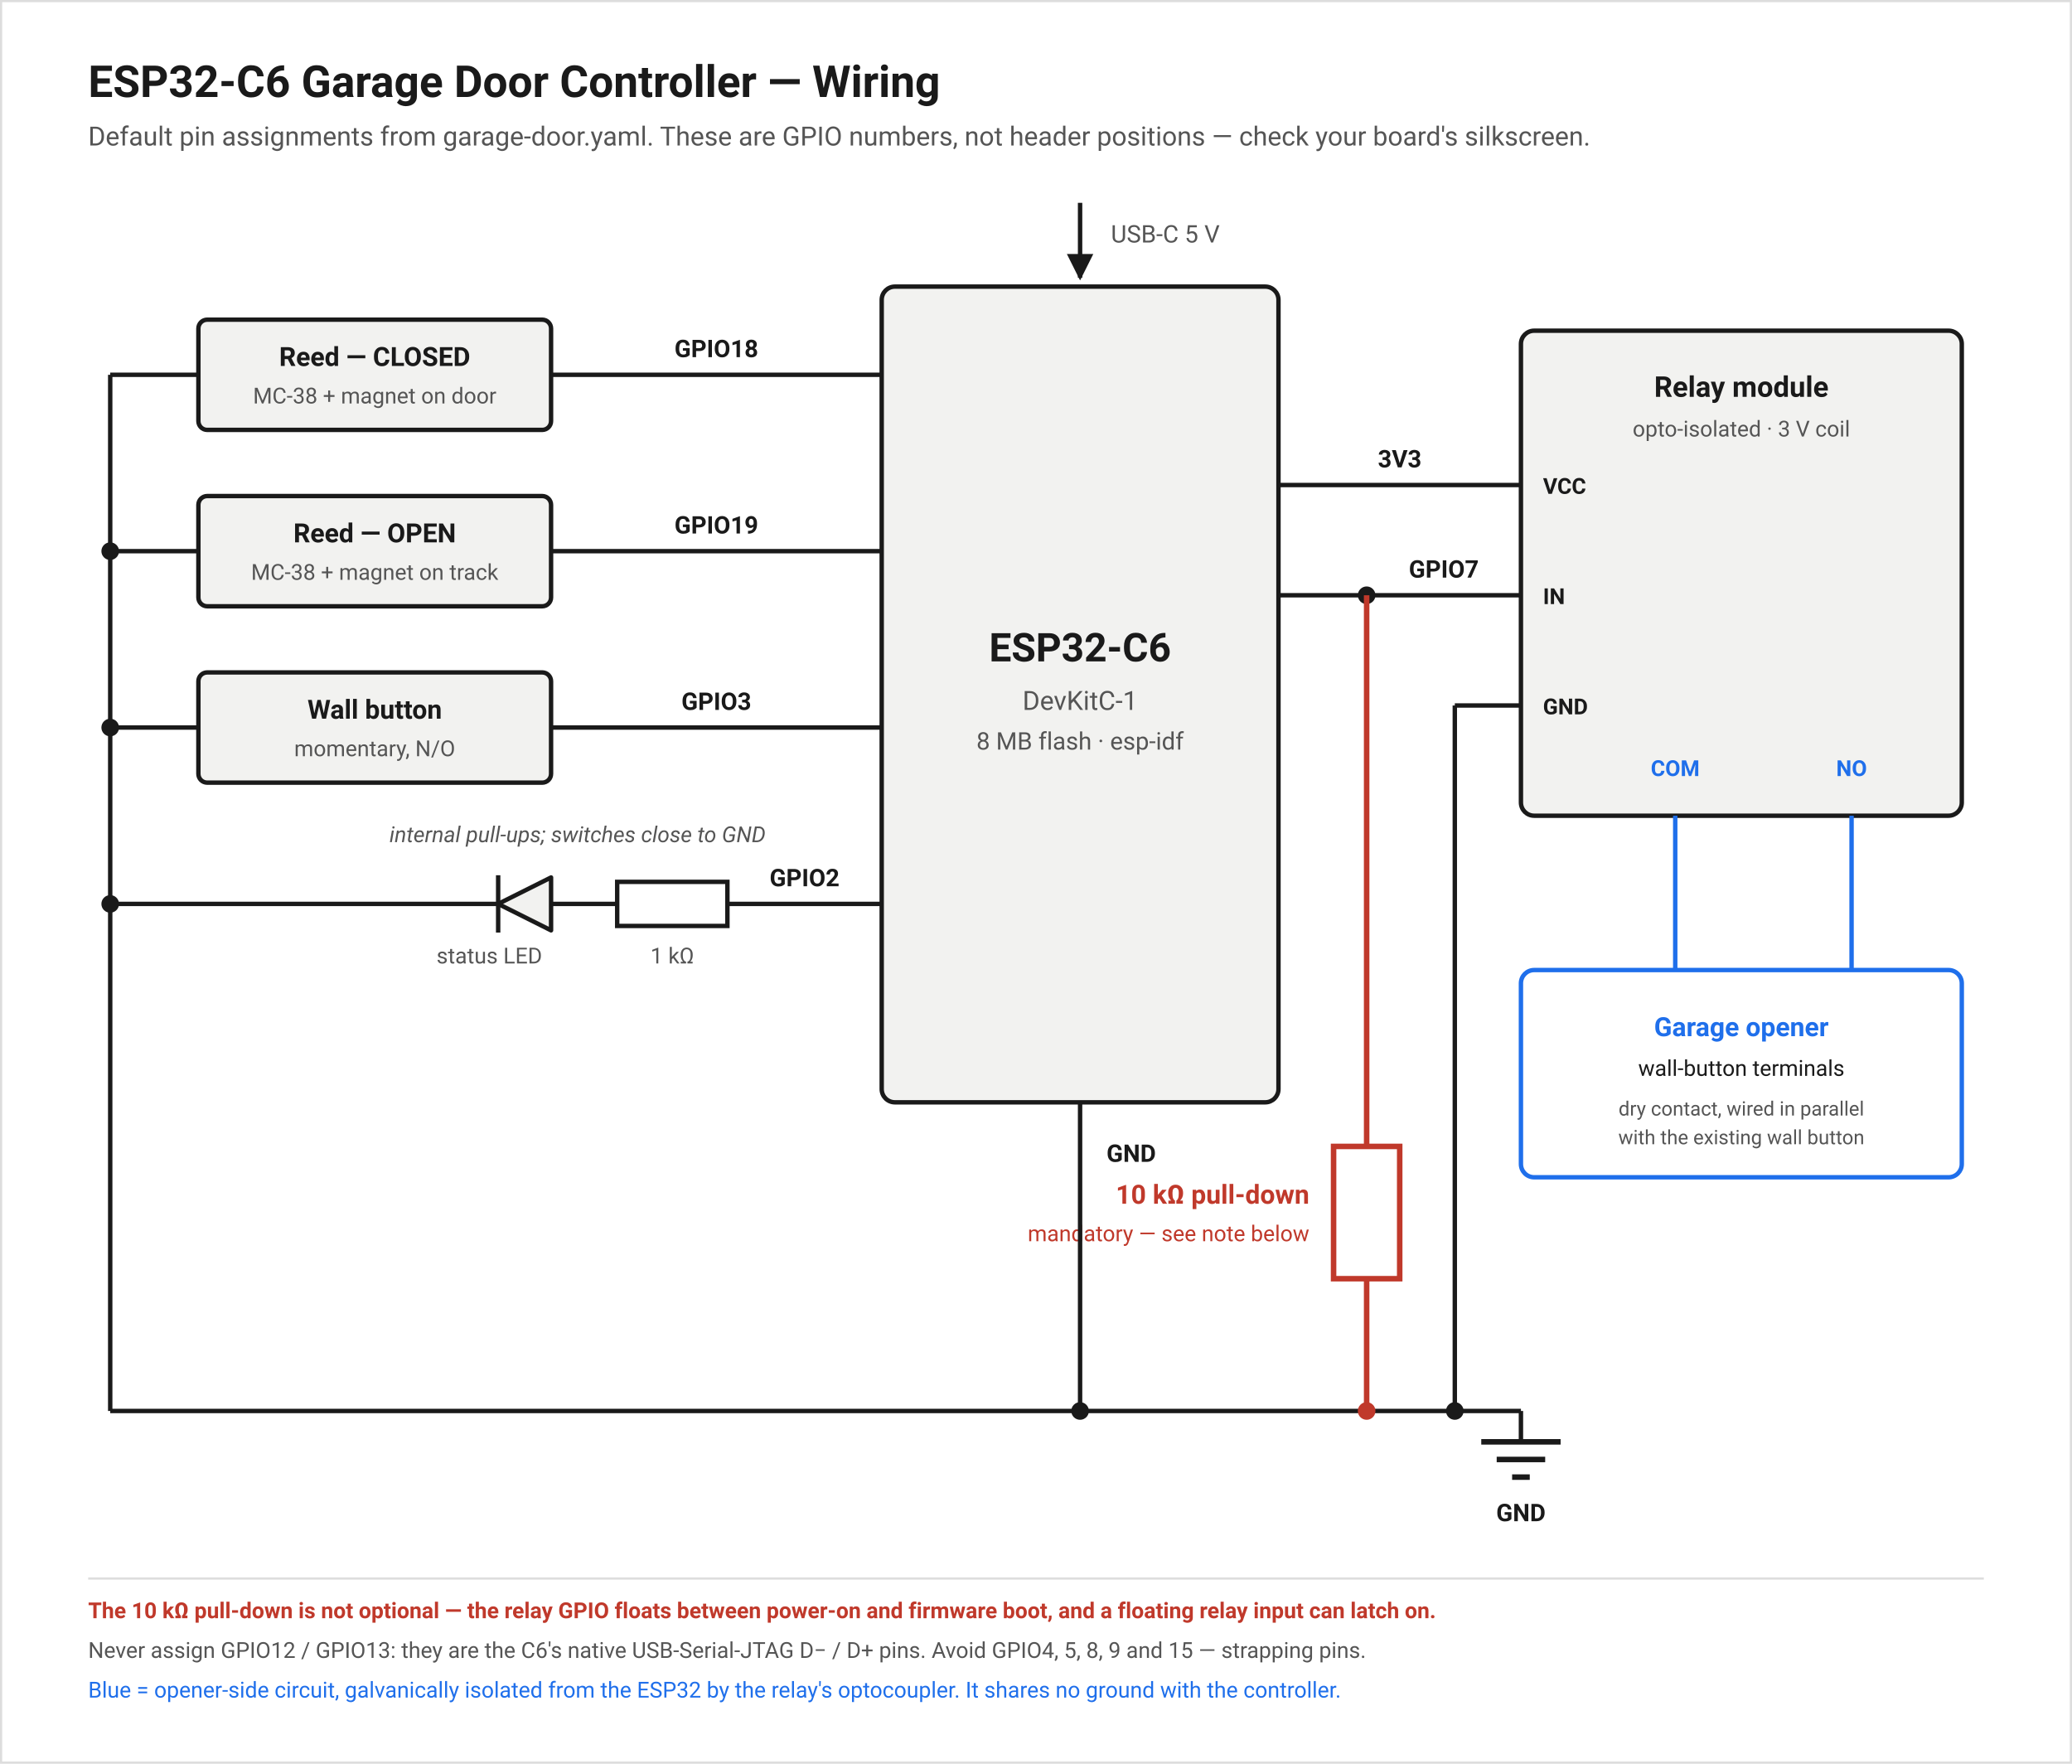
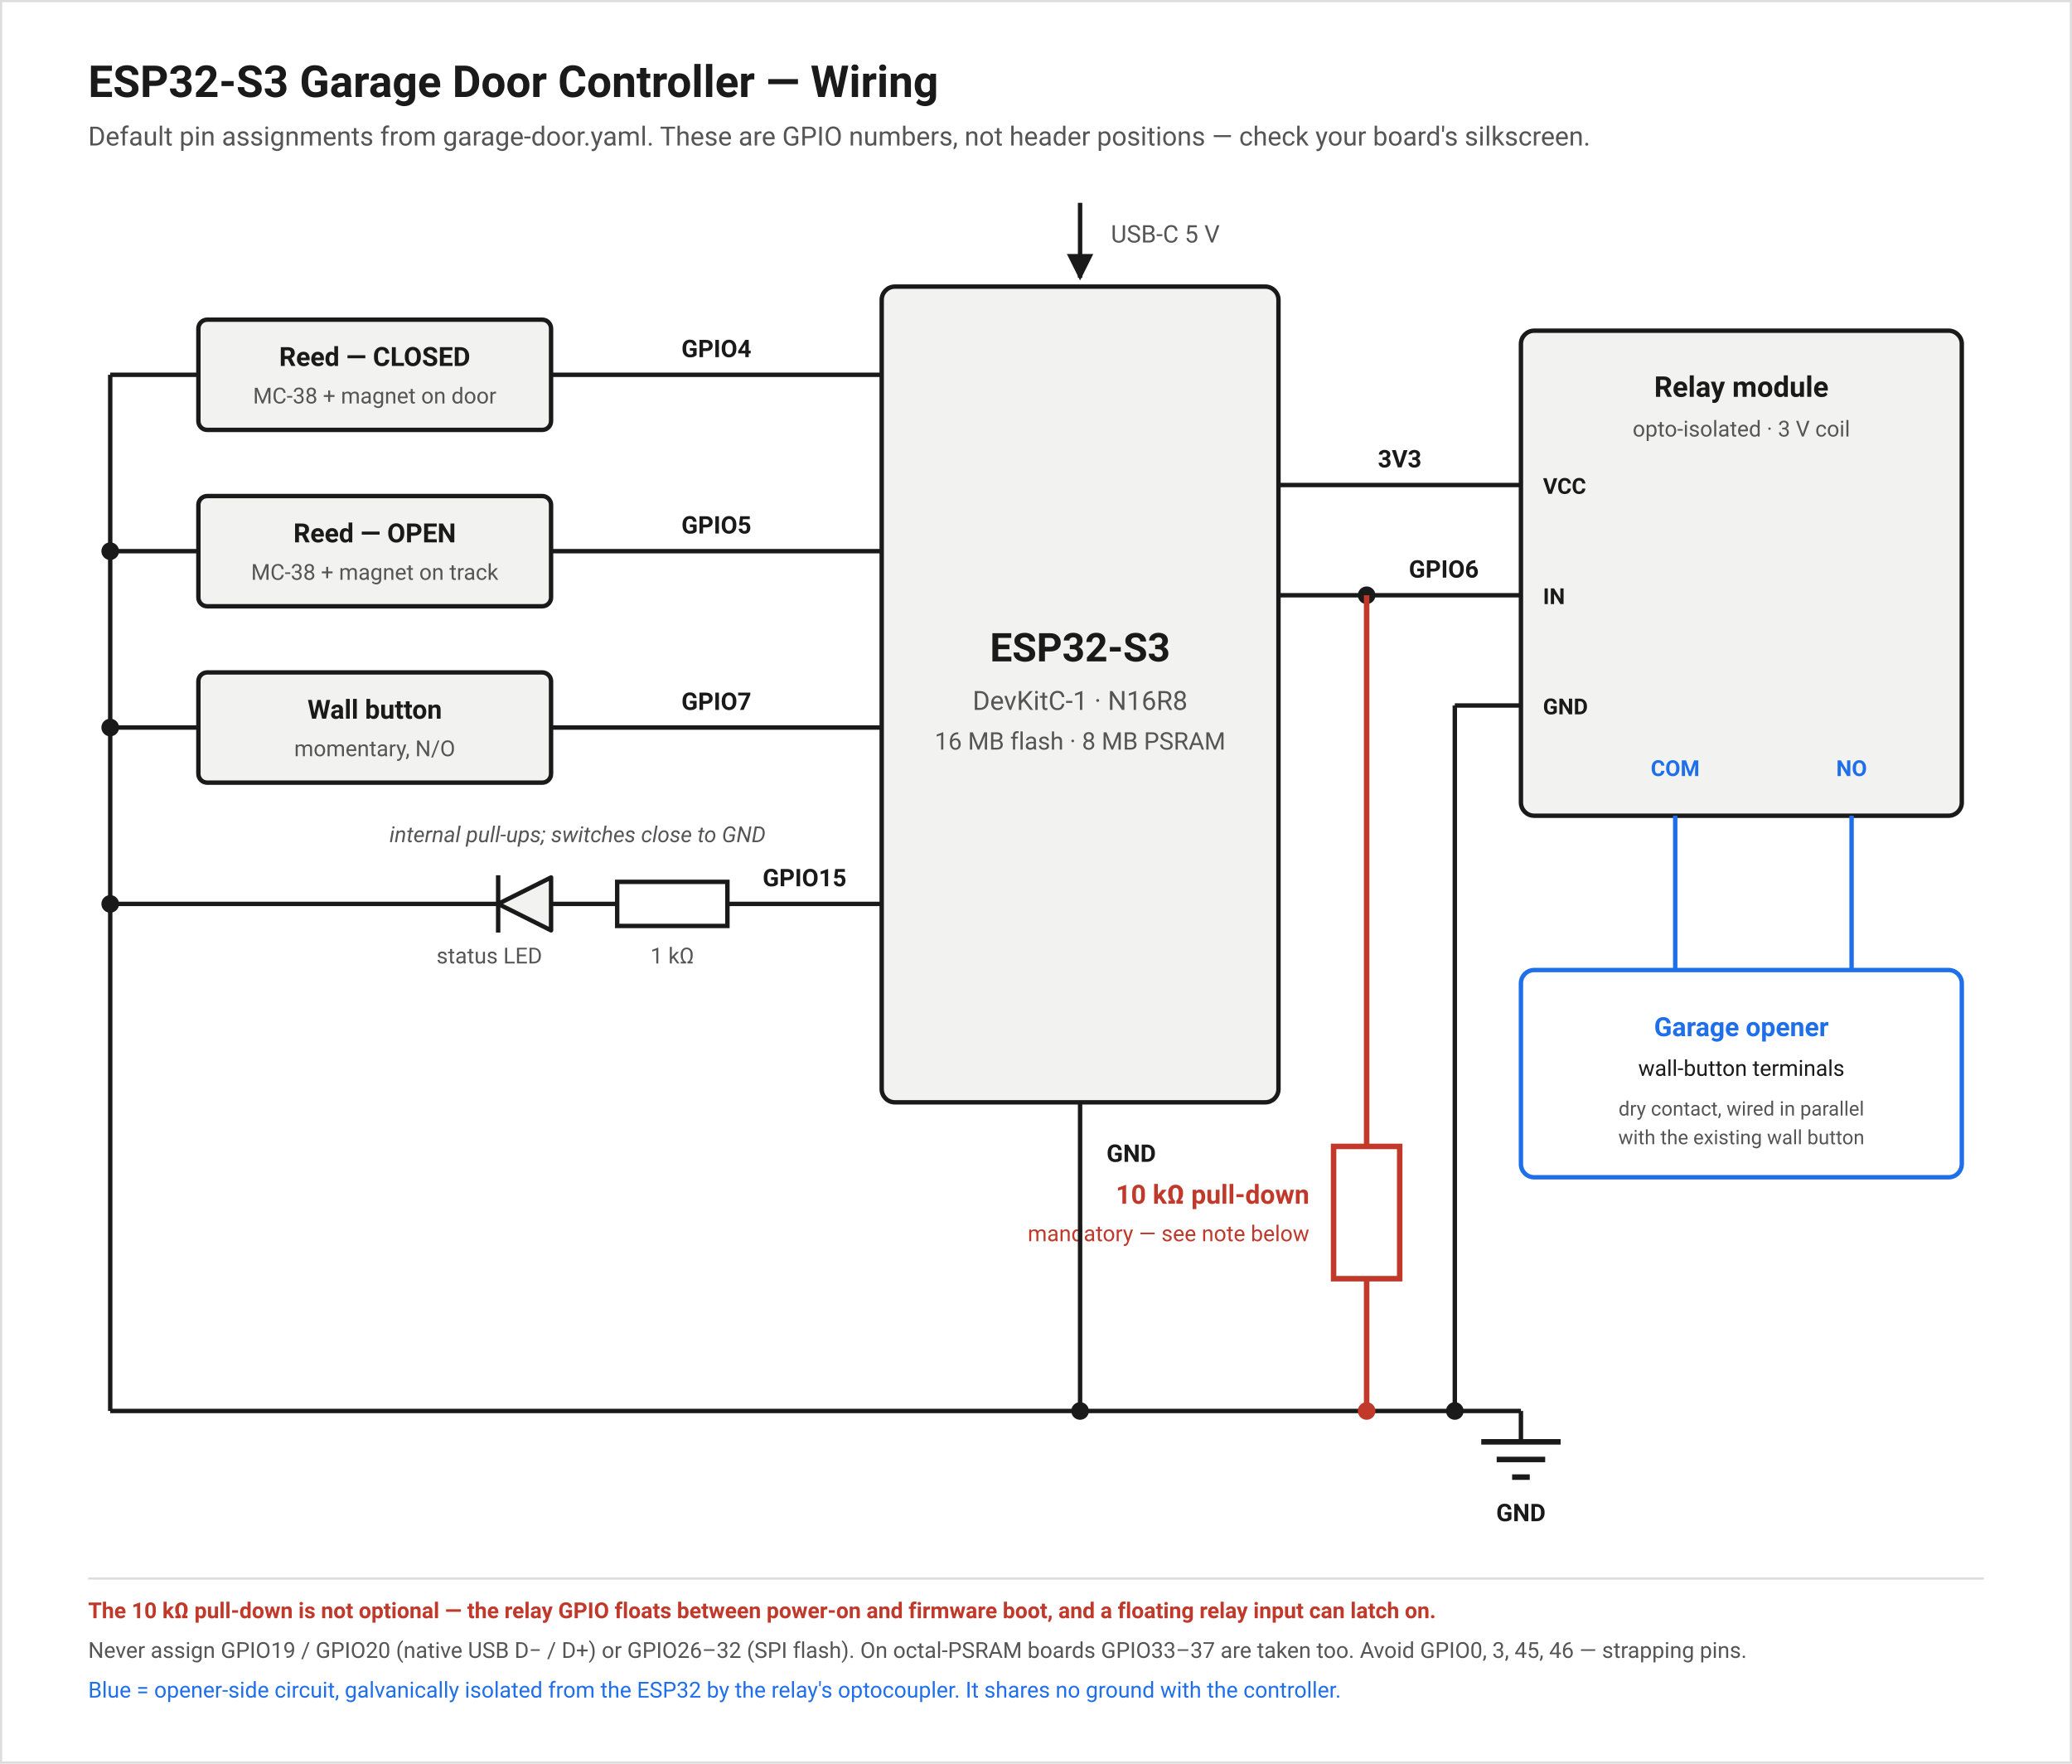
<svg xmlns="http://www.w3.org/2000/svg" viewBox="0 0 940 800" width="940" height="800" role="img" aria-labelledby="svgtitle svgdesc">
  <rect x="0" y="0" width="940" height="800" fill="#ffffff" />
  <rect x="0.5" y="0.5" width="939" height="799" fill="none" stroke="#dddddd" />
  <g font-family="ui-sans-serif, system-ui, -apple-system, 'Segoe UI', Roboto, Helvetica, Arial, sans-serif" fill="#1a1a1a">
-     <text x="40" y="44" font-size="20" font-weight="700">ESP32-C6 Garage Door Controller — Wiring</text>
+     <text x="40" y="44" font-size="20" font-weight="700">ESP32-S3 Garage Door Controller — Wiring</text>
    <text x="40" y="66" font-size="12" fill="#555555">Default pin assignments from garage-door.yaml. These are GPIO numbers, not header positions — check your board's silkscreen.</text>
    <rect x="400" y="130" width="180" height="370" rx="6" fill="#f2f2f0" stroke="#1a1a1a" stroke-width="2" />
-     <text x="490" y="300" font-size="18" font-weight="700" text-anchor="middle">ESP32-C6</text>
-     <text x="490" y="322" font-size="12" fill="#555555" text-anchor="middle">DevKitC-1</text>
-     <text x="490" y="340" font-size="11" fill="#555555" text-anchor="middle">8 MB flash · esp-idf</text>
+     <text x="490" y="300" font-size="18" font-weight="700" text-anchor="middle">ESP32-S3</text>
+     <text x="490" y="322" font-size="12" fill="#555555" text-anchor="middle">DevKitC-1 · N16R8</text>
+     <text x="490" y="340" font-size="11" fill="#555555" text-anchor="middle">16 MB flash · 8 MB PSRAM</text>
    <line x1="490" y1="92" x2="490" y2="126" stroke="#1a1a1a" stroke-width="2" marker-end="url(#arrow)" />
    <text x="504" y="110" font-size="11" fill="#555555">USB-C 5 V</text>
    <line x1="50" y1="170" x2="50" y2="640" stroke="#1a1a1a" stroke-width="2" />
    <rect x="90" y="145" width="160" height="50" rx="4" fill="#f2f2f0" stroke="#1a1a1a" stroke-width="2" />
    <text x="170" y="166" font-size="12" font-weight="700" text-anchor="middle">Reed — CLOSED</text>
    <text x="170" y="183" font-size="10" fill="#555555" text-anchor="middle">MC-38 + magnet on door</text>
    <line x1="250" y1="170" x2="400" y2="170" stroke="#1a1a1a" stroke-width="2" />
-     <text x="325" y="162" font-size="11" font-weight="700" text-anchor="middle">GPIO18</text>
+     <text x="325" y="162" font-size="11" font-weight="700" text-anchor="middle">GPIO4</text>
    <line x1="90" y1="170" x2="50" y2="170" stroke="#1a1a1a" stroke-width="2" />
    <rect x="90" y="225" width="160" height="50" rx="4" fill="#f2f2f0" stroke="#1a1a1a" stroke-width="2" />
    <text x="170" y="246" font-size="12" font-weight="700" text-anchor="middle">Reed — OPEN</text>
    <text x="170" y="263" font-size="10" fill="#555555" text-anchor="middle">MC-38 + magnet on track</text>
    <line x1="250" y1="250" x2="400" y2="250" stroke="#1a1a1a" stroke-width="2" />
-     <text x="325" y="242" font-size="11" font-weight="700" text-anchor="middle">GPIO19</text>
+     <text x="325" y="242" font-size="11" font-weight="700" text-anchor="middle">GPIO5</text>
    <line x1="90" y1="250" x2="50" y2="250" stroke="#1a1a1a" stroke-width="2" />
    <circle cx="50" cy="250" r="4" fill="#1a1a1a" />
    <rect x="90" y="305" width="160" height="50" rx="4" fill="#f2f2f0" stroke="#1a1a1a" stroke-width="2" />
    <text x="170" y="326" font-size="12" font-weight="700" text-anchor="middle">Wall button</text>
    <text x="170" y="343" font-size="10" fill="#555555" text-anchor="middle">momentary, N/O</text>
    <line x1="250" y1="330" x2="400" y2="330" stroke="#1a1a1a" stroke-width="2" />
-     <text x="325" y="322" font-size="11" font-weight="700" text-anchor="middle">GPIO3</text>
+     <text x="325" y="322" font-size="11" font-weight="700" text-anchor="middle">GPIO7</text>
    <line x1="90" y1="330" x2="50" y2="330" stroke="#1a1a1a" stroke-width="2" />
    <circle cx="50" cy="330" r="4" fill="#1a1a1a" />
    <text x="262" y="382" font-size="10" font-style="italic" fill="#555555" text-anchor="middle">internal pull-ups; switches close to GND</text>
    <line x1="400" y1="410" x2="330" y2="410" stroke="#1a1a1a" stroke-width="2" />
-     <text x="365" y="402" font-size="11" font-weight="700" text-anchor="middle">GPIO2</text>
+     <text x="365" y="402" font-size="11" font-weight="700" text-anchor="middle">GPIO15</text>
    <rect x="280" y="400" width="50" height="20" fill="#ffffff" stroke="#1a1a1a" stroke-width="2" />
    <text x="305" y="437" font-size="10" fill="#555555" text-anchor="middle">1 kΩ</text>
    <line x1="280" y1="410" x2="250" y2="410" stroke="#1a1a1a" stroke-width="2" />
    <polygon points="250,398 250,422 226,410" fill="#f2f2f0" stroke="#1a1a1a" stroke-width="2" stroke-linejoin="round" />
    <line x1="226" y1="397" x2="226" y2="423" stroke="#1a1a1a" stroke-width="2" />
    <text x="222" y="437" font-size="10" fill="#555555" text-anchor="middle">status LED</text>
    <line x1="226" y1="410" x2="50" y2="410" stroke="#1a1a1a" stroke-width="2" />
    <circle cx="50" cy="410" r="4" fill="#1a1a1a" />
    <rect x="690" y="150" width="200" height="220" rx="6" fill="#f2f2f0" stroke="#1a1a1a" stroke-width="2" />
    <text x="790" y="180" font-size="13" font-weight="700" text-anchor="middle">Relay module</text>
    <text x="790" y="198" font-size="10" fill="#555555" text-anchor="middle">opto-isolated · 3 V coil</text>
    <line x1="580" y1="220" x2="690" y2="220" stroke="#1a1a1a" stroke-width="2" />
    <text x="635" y="212" font-size="11" font-weight="700" text-anchor="middle">3V3</text>
    <text x="700" y="224" font-size="10" font-weight="700">VCC</text>
    <line x1="580" y1="270" x2="690" y2="270" stroke="#1a1a1a" stroke-width="2" />
-     <text x="655" y="262" font-size="11" font-weight="700" text-anchor="middle">GPIO7</text>
+     <text x="655" y="262" font-size="11" font-weight="700" text-anchor="middle">GPIO6</text>
    <text x="700" y="274" font-size="10" font-weight="700">IN</text>
    <line x1="690" y1="320" x2="660" y2="320" stroke="#1a1a1a" stroke-width="2" />
    <line x1="660" y1="320" x2="660" y2="640" stroke="#1a1a1a" stroke-width="2" />
    <text x="700" y="324" font-size="10" font-weight="700">GND</text>
    <text x="760" y="352" font-size="10" font-weight="700" fill="#1f6feb" text-anchor="middle">COM</text>
    <text x="840" y="352" font-size="10" font-weight="700" fill="#1f6feb" text-anchor="middle">NO</text>
    <circle cx="620" cy="270" r="4" fill="#1a1a1a" />
    <line x1="620" y1="270" x2="620" y2="520" stroke="#c0392b" stroke-width="2.5" />
    <rect x="605" y="520" width="30" height="60" fill="#ffffff" stroke="#c0392b" stroke-width="2.5" />
    <line x1="620" y1="580" x2="620" y2="640" stroke="#c0392b" stroke-width="2.5" />
    <text x="594" y="546" font-size="12" font-weight="700" fill="#c0392b" text-anchor="end">10 kΩ pull-down</text>
    <text x="594" y="563" font-size="10" fill="#c0392b" text-anchor="end">mandatory — see note below</text>
    <line x1="760" y1="370" x2="760" y2="440" stroke="#1f6feb" stroke-width="2" />
    <line x1="840" y1="370" x2="840" y2="440" stroke="#1f6feb" stroke-width="2" />
    <rect x="690" y="440" width="200" height="94" rx="6" fill="#ffffff" stroke="#1f6feb" stroke-width="2" />
    <text x="790" y="470" font-size="12" font-weight="700" fill="#1f6feb" text-anchor="middle">Garage opener</text>
    <text x="790" y="488" font-size="10" fill="#1a1a1a" text-anchor="middle">wall-button terminals</text>
    <text x="790" y="506" font-size="9" fill="#555555" text-anchor="middle">dry contact, wired in parallel</text>
    <text x="790" y="519" font-size="9" fill="#555555" text-anchor="middle">with the existing wall button</text>
    <line x1="490" y1="500" x2="490" y2="640" stroke="#1a1a1a" stroke-width="2" />
    <text x="502" y="527" font-size="11" font-weight="700">GND</text>
    <line x1="50" y1="640" x2="690" y2="640" stroke="#1a1a1a" stroke-width="2" />
    <circle cx="490" cy="640" r="4" fill="#1a1a1a" />
    <circle cx="620" cy="640" r="4" fill="#c0392b" />
    <circle cx="660" cy="640" r="4" fill="#1a1a1a" />
    <line x1="690" y1="640" x2="690" y2="654" stroke="#1a1a1a" stroke-width="2" />
    <line x1="672" y1="654" x2="708" y2="654" stroke="#1a1a1a" stroke-width="2.5" />
    <line x1="679" y1="662" x2="701" y2="662" stroke="#1a1a1a" stroke-width="2.5" />
    <line x1="686" y1="670" x2="694" y2="670" stroke="#1a1a1a" stroke-width="2.5" />
    <text x="690" y="690" font-size="11" font-weight="700" text-anchor="middle">GND</text>
    <line x1="40" y1="716" x2="900" y2="716" stroke="#dddddd" stroke-width="1" />
    <text x="40" y="734" font-size="10" fill="#c0392b" font-weight="700">The 10 kΩ pull-down is not optional — the relay GPIO floats between power-on and firmware boot, and a floating relay input can latch on.</text>
-     <text x="40" y="752" font-size="10" fill="#555555">Never assign GPIO12 / GPIO13: they are the C6's native USB-Serial-JTAG D− / D+ pins. Avoid GPIO4, 5, 8, 9 and 15 — strapping pins.</text>
+     <text x="40" y="752" font-size="10" fill="#555555">Never assign GPIO19 / GPIO20 (native USB D− / D+) or GPIO26–32 (SPI flash). On octal-PSRAM boards GPIO33–37 are taken too. Avoid GPIO0, 3, 45, 46 — strapping pins.</text>
    <text x="40" y="770" font-size="10" fill="#1f6feb">Blue = opener-side circuit, galvanically isolated from the ESP32 by the relay's optocoupler. It shares no ground with the controller.</text>
  </g>
  <defs>
    <marker id="arrow" viewBox="0 0 10 10" refX="9" refY="5" markerWidth="6" markerHeight="6" orient="auto-start-reverse">
      <path d="M 0 0 L 10 5 L 0 10 z" fill="#1a1a1a" />
    </marker>
  </defs>
</svg>
